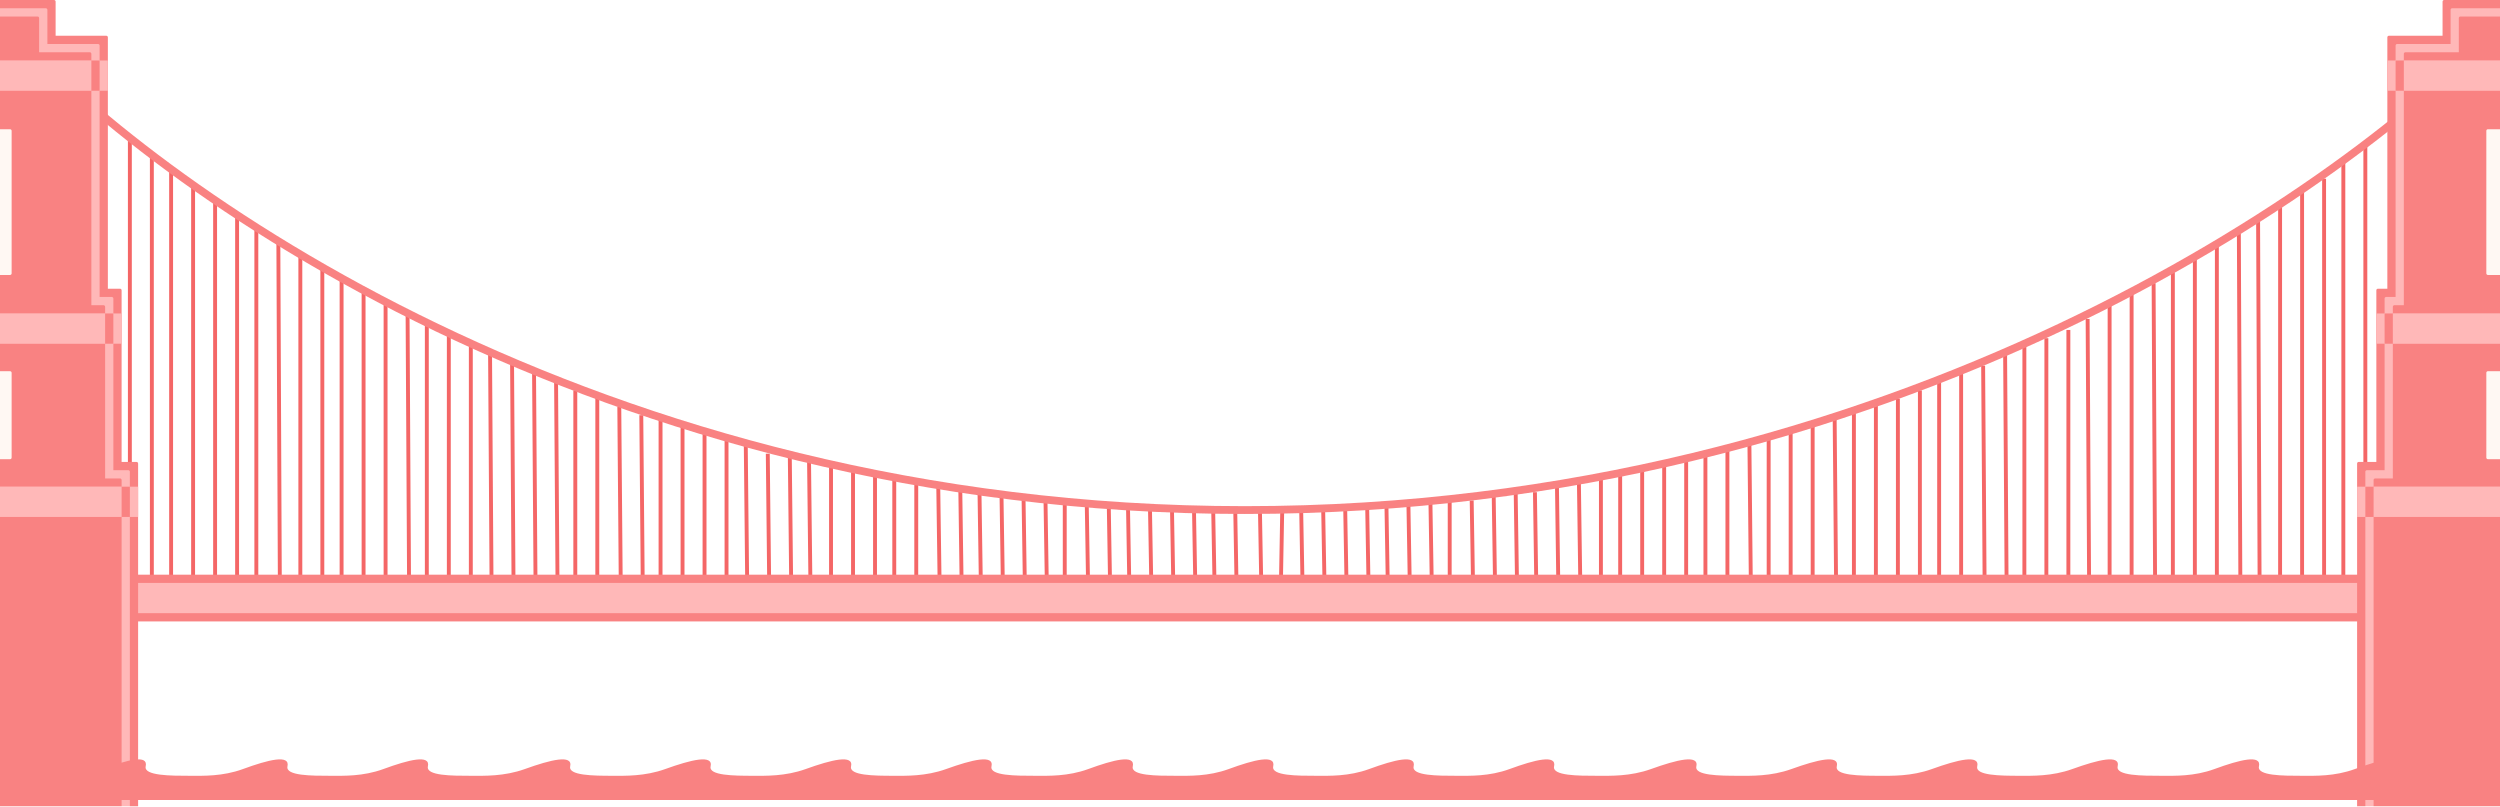
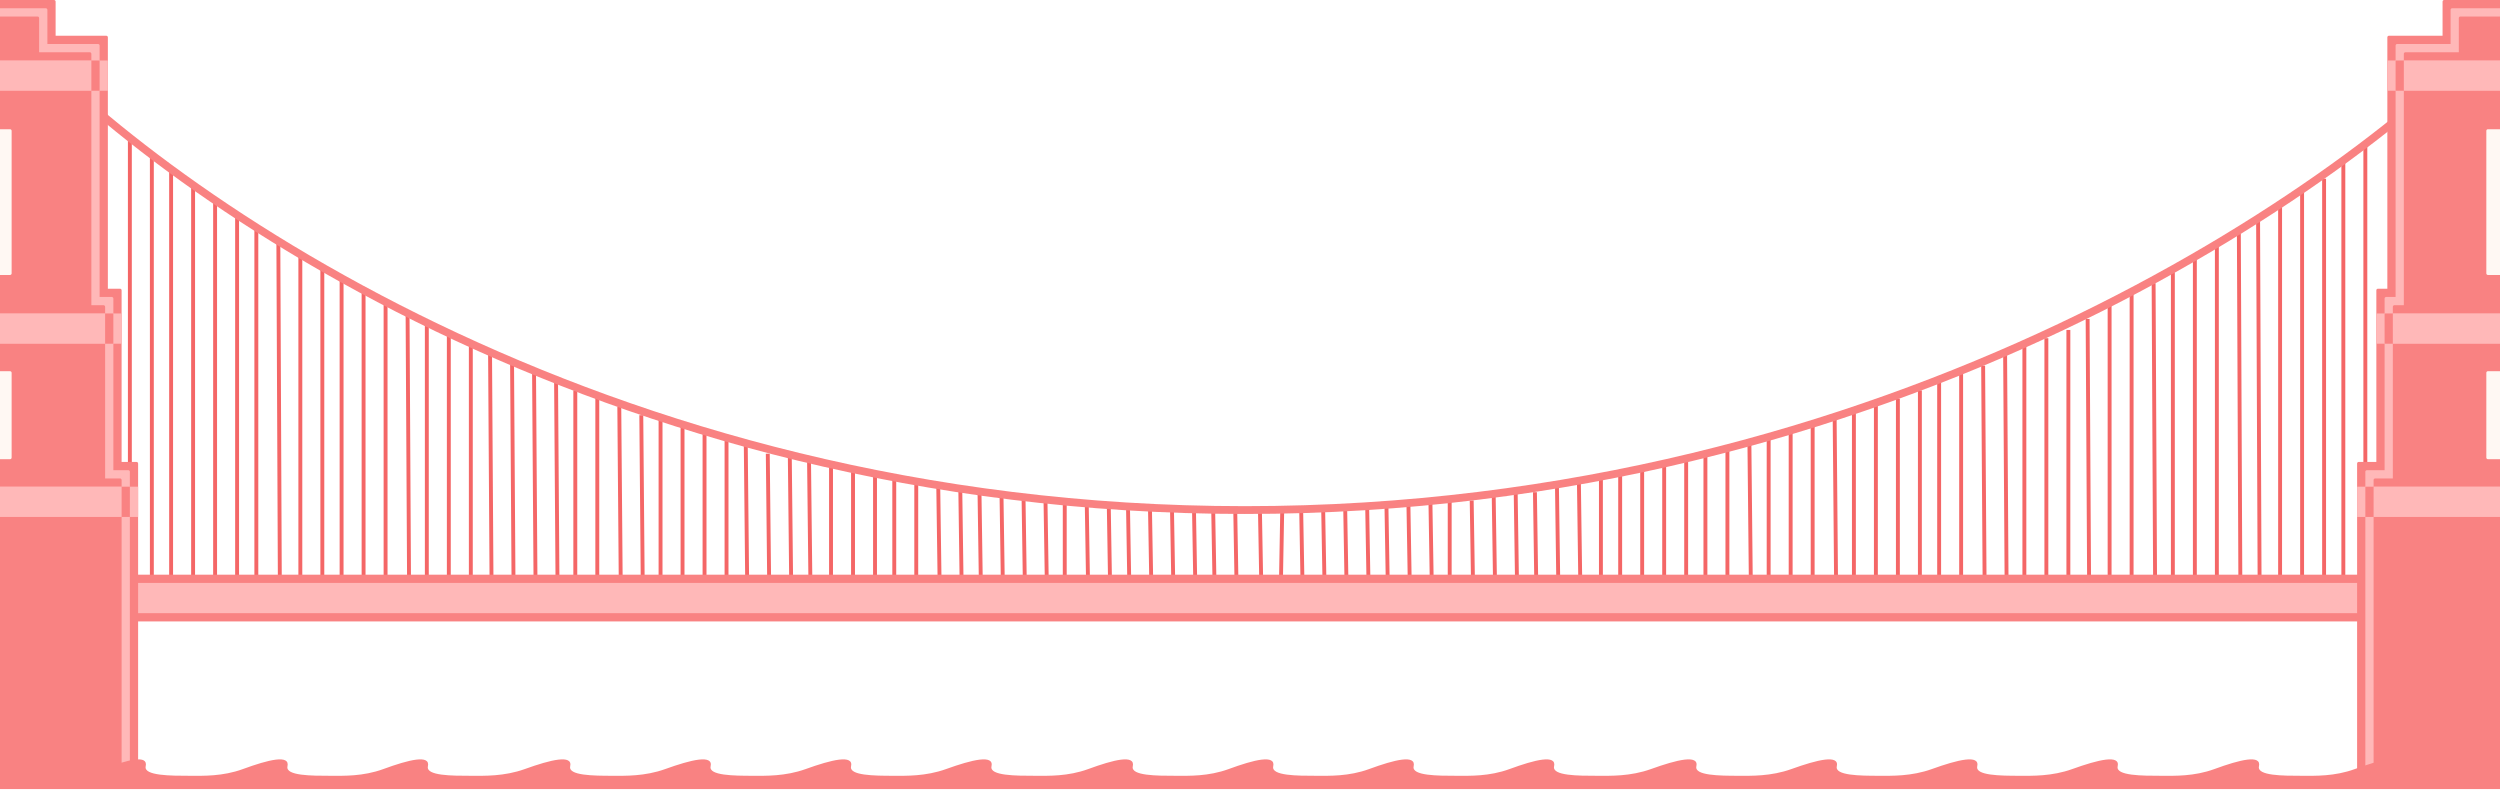
- <svg xmlns="http://www.w3.org/2000/svg" width="1600" height="516" viewBox="0 0 1600 516" fill="none">
-   <mask id="mask0" mask-type="alpha" maskUnits="userSpaceOnUse" x="-2" y="0" width="1603" height="516">
-     <rect x="-2" width="1603" height="516" fill="#C4C4C4" />
+ <svg xmlns="http://www.w3.org/2000/svg" width="1600" height="505" viewBox="0 0 1600 505" fill="none">
+   <mask id="mask0" mask-type="alpha" maskUnits="userSpaceOnUse" x="-2" y="0" width="1603" height="505">
+     <rect x="-2" width="1603" height="505" fill="#C4C4C4" />
  </mask>
  <g mask="url(#mask0)">
    <path d="M287.245 212.934L287.245 383.634" stroke="#F46666" stroke-width="2.5" />
    <path d="M273.168 207.655L273.168 383.634" stroke="#F46666" stroke-width="2.5" />
    <path d="M260.848 200.616L261.848 383.634" stroke="#F46666" stroke-width="2.5" />
    <path d="M246.77 193.576L246.77 383.633" stroke="#F46666" stroke-width="2.5" />
    <path d="M232.692 186.538L232.692 383.634" stroke="#F46666" stroke-width="2.5" />
    <path d="M218.614 177.739L218.614 383.634" stroke="#F46666" stroke-width="2.5" />
    <path d="M206.295 170.699L206.295 383.633" stroke="#F46666" stroke-width="2.5" />
    <path d="M192.217 161.901L192.217 383.634" stroke="#F46666" stroke-width="2.5" />
    <path d="M396.353 260.448L397.353 383.633" stroke="#F46666" stroke-width="2.5" />
    <path d="M382.274 251.65L382.274 383.634" stroke="#F46666" stroke-width="2.5" />
    <path d="M368.195 249.89L368.195 383.634" stroke="#F46666" stroke-width="2.5" />
    <path d="M355.876 242.851L356.876 383.634" stroke="#F46666" stroke-width="2.5" />
    <path d="M341.799 239.331L342.799 383.633" stroke="#F46666" stroke-width="2.5" />
    <path d="M327.721 232.292L328.721 383.633" stroke="#F46666" stroke-width="2.5" />
    <path d="M313.642 227.013L314.642 383.634" stroke="#F46666" stroke-width="2.5" />
    <path d="M301.324 219.973L301.324 383.633" stroke="#F46666" stroke-width="2.5" />
    <path d="M178.138 153.101L179.138 383.633" stroke="#F46666" stroke-width="2.5" />
    <path d="M164.061 146.063L164.061 383.634" stroke="#F46666" stroke-width="2.5" />
    <path d="M151.743 139.023L151.743 383.634" stroke="#F46666" stroke-width="2.5" />
    <path d="M137.663 128.465L137.663 383.634" stroke="#F46666" stroke-width="2.5" />
    <path d="M123.586 119.666L123.586 383.634" stroke="#F46666" stroke-width="2.5" />
    <path d="M109.508 107.347L109.508 383.634" stroke="#F46666" stroke-width="2.5" />
    <path d="M97.188 100.308L97.188 383.633" stroke="#F46666" stroke-width="2.5" />
    <path d="M83.11 87.99L83.11 383.634" stroke="#F46666" stroke-width="2.5" />
    <path d="M505.458 290.365L506.458 383.634" stroke="#F46666" stroke-width="2.5" />
    <path d="M491.381 290.365L492.381 383.634" stroke="#F46666" stroke-width="2.5" />
    <path d="M477.301 285.085L478.301 383.634" stroke="#F46666" stroke-width="2.5" />
    <path d="M464.983 279.806L464.983 383.634" stroke="#F46666" stroke-width="2.5" />
    <path d="M450.906 276.287L450.906 383.634" stroke="#F46666" stroke-width="2.5" />
    <path d="M436.826 272.768L436.826 383.634" stroke="#F46666" stroke-width="2.5" />
    <path d="M422.75 265.728L422.75 383.633" stroke="#F46666" stroke-width="2.5" />
    <path d="M410.43 265.728L411.43 383.633" stroke="#F46666" stroke-width="2.5" />
    <path d="M709.594 322.041L710.594 383.633" stroke="#F46666" stroke-width="2.5" />
    <path d="M695.516 322.041L696.516 383.633" stroke="#F46666" stroke-width="2.5" />
    <path d="M681.436 320.282L681.436 383.634" stroke="#F46666" stroke-width="2.5" />
    <path d="M669.119 320.282L670.119 383.634" stroke="#F46666" stroke-width="2.5" />
    <path d="M655.041 316.762L656.041 383.634" stroke="#F46666" stroke-width="2.5" />
    <path d="M640.962 316.762L641.962 383.634" stroke="#F46666" stroke-width="2.5" />
    <path d="M626.883 315.002L627.883 383.634" stroke="#F46666" stroke-width="2.5" />
    <path d="M614.567 311.482L615.567 383.634" stroke="#F46666" stroke-width="2.5" />
    <path d="M820.606 327.32L819.606 383.633" stroke="#F46666" stroke-width="2.5" />
    <path d="M806.381 327.32L807.381 383.633" stroke="#F46666" stroke-width="2.5" />
    <path d="M790.543 325.561L791.543 383.634" stroke="#F46666" stroke-width="2.5" />
    <path d="M776.466 327.32L777.466 383.633" stroke="#F46666" stroke-width="2.5" />
    <path d="M764.147 325.561L765.147 383.634" stroke="#F46666" stroke-width="2.5" />
    <path d="M750.069 325.561L751.069 383.634" stroke="#F46666" stroke-width="2.5" />
    <path d="M735.99 325.561L736.99 383.634" stroke="#F46666" stroke-width="2.5" />
    <path d="M721.912 323.801L722.912 383.633" stroke="#F46666" stroke-width="2.5" />
    <path d="M600.487 311.482L601.487 383.634" stroke="#F46666" stroke-width="2.5" />
    <path d="M586.408 307.963L586.408 383.634" stroke="#F46666" stroke-width="2.5" />
    <path d="M572.332 304.443L572.332 383.633" stroke="#F46666" stroke-width="2.5" />
    <path d="M560.013 304.443L560.013 383.633" stroke="#F46666" stroke-width="2.5" />
    <path d="M545.934 300.923L545.934 383.633" stroke="#F46666" stroke-width="2.5" />
    <path d="M531.856 297.404L531.856 383.633" stroke="#F46666" stroke-width="2.5" />
    <path d="M517.778 293.885L518.778 383.634" stroke="#F46666" stroke-width="2.5" />
    <path d="M927.807 320.282L927.807 383.634" stroke="#F46666" stroke-width="2.5" />
    <path d="M915.49 322.041L916.49 383.633" stroke="#F46666" stroke-width="2.5" />
    <path d="M901.411 323.801L902.411 383.633" stroke="#F46666" stroke-width="2.5" />
    <path d="M887.333 323.801L888.333 383.633" stroke="#F46666" stroke-width="2.5" />
    <path d="M875.014 325.561L876.014 383.634" stroke="#F46666" stroke-width="2.5" />
    <path d="M860.935 325.561L861.935 383.634" stroke="#F46666" stroke-width="2.5" />
    <path d="M846.858 327.32L847.858 383.633" stroke="#F46666" stroke-width="2.5" />
    <path d="M832.779 327.32L833.779 383.633" stroke="#F46666" stroke-width="2.5" />
    <path d="M1036.91 302.684L1036.91 383.634" stroke="#F46666" stroke-width="2.5" />
    <path d="M1024.59 306.203L1024.59 383.634" stroke="#F46666" stroke-width="2.5" />
    <path d="M1010.52 309.722L1011.52 383.633" stroke="#F46666" stroke-width="2.5" />
    <path d="M996.438 309.722L997.438 383.633" stroke="#F46666" stroke-width="2.5" />
    <path d="M982.36 315.002L983.36 383.634" stroke="#F46666" stroke-width="2.5" />
    <path d="M970.041 315.002L971.041 383.634" stroke="#F46666" stroke-width="2.5" />
    <path d="M955.962 316.762L956.962 383.634" stroke="#F46666" stroke-width="2.5" />
    <path d="M941.884 320.282L942.884 383.634" stroke="#F46666" stroke-width="2.5" />
    <path d="M1079.15 293.885L1079.15 380.114" stroke="#F46666" stroke-width="2.5" />
    <path d="M1065.07 297.404L1065.07 380.114" stroke="#F46666" stroke-width="2.5" />
    <path d="M1050.99 300.923L1050.99 380.113" stroke="#F46666" stroke-width="2.5" />
    <path d="M1309.68 216.454L1309.68 383.634" stroke="#F46666" stroke-width="2.5" />
    <path d="M1323.76 211.174L1323.76 383.633" stroke="#F46666" stroke-width="2.5" />
    <path d="M1336.08 204.135L1337.08 383.634" stroke="#F46666" stroke-width="2.5" />
    <path d="M1350.15 195.337L1350.15 383.634" stroke="#F46666" stroke-width="2.5" />
    <path d="M1364.23 188.297L1364.23 383.633" stroke="#F46666" stroke-width="2.5" />
    <path d="M1378.31 181.258L1379.31 383.633" stroke="#F46666" stroke-width="2.5" />
    <path d="M1390.63 174.219L1390.63 383.634" stroke="#F46666" stroke-width="2.5" />
    <path d="M1404.71 165.42L1404.71 383.634" stroke="#F46666" stroke-width="2.5" />
    <path d="M1200.57 258.689L1200.57 383.634" stroke="#F46666" stroke-width="2.5" />
    <path d="M1214.65 255.17L1214.65 383.634" stroke="#F46666" stroke-width="2.5" />
    <path d="M1228.73 249.89L1228.73 383.634" stroke="#F46666" stroke-width="2.5" />
    <path d="M1241.05 244.61L1241.05 383.633" stroke="#F46666" stroke-width="2.5" />
    <path d="M1255.13 237.572L1255.13 383.634" stroke="#F46666" stroke-width="2.5" />
    <path d="M1269.21 234.052L1270.21 383.634" stroke="#F46666" stroke-width="2.5" />
    <path d="M1283.28 227.013L1284.28 383.634" stroke="#F46666" stroke-width="2.5" />
    <path d="M1295.6 219.973L1295.6 383.633" stroke="#F46666" stroke-width="2.5" />
    <path d="M1418.79 156.621L1418.79 383.634" stroke="#F46666" stroke-width="2.5" />
    <path d="M1432.87 149.582L1433.87 383.634" stroke="#F46666" stroke-width="2.5" />
    <path d="M1445.18 140.783L1446.18 383.634" stroke="#F46666" stroke-width="2.5" />
    <path d="M1459.26 130.224L1459.26 383.633" stroke="#F46666" stroke-width="2.5" />
    <path d="M1473.34 121.425L1473.34 383.633" stroke="#F46666" stroke-width="2.5" />
    <path d="M1487.42 114.386L1487.42 383.634" stroke="#F46666" stroke-width="2.5" />
    <path d="M1499.74 103.827L1499.74 383.633" stroke="#F46666" stroke-width="2.5" />
    <path d="M1513.82 91.509L1513.82 383.634" stroke="#F46666" stroke-width="2.5" />
    <path d="M1091.47 290.365L1091.47 383.634" stroke="#F46666" stroke-width="2.5" />
    <path d="M1105.55 286.846L1105.55 383.634" stroke="#F46666" stroke-width="2.5" />
    <path d="M1119.62 283.325L1120.63 383.633" stroke="#F46666" stroke-width="2.5" />
    <path d="M1131.94 279.806L1131.94 383.634" stroke="#F46666" stroke-width="2.5" />
    <path d="M1146.02 276.287L1146.02 383.634" stroke="#F46666" stroke-width="2.5" />
    <path d="M1160.1 272.768L1160.1 383.634" stroke="#F46666" stroke-width="2.5" />
    <path d="M1174.18 267.488L1175.18 383.634" stroke="#F46666" stroke-width="2.5" />
    <path d="M1186.5 263.969L1186.5 383.634" stroke="#F46666" stroke-width="2.5" />
    <path d="M2.16 7.04C-61.355 130.516 -281.908 377.997 -656 380.114" stroke="#F98282" stroke-width="5" />
    <path d="M3.919 14.958C95.721 118.786 382.801 326.44 796.703 326.44C1210.6 326.44 1505.31 118.786 1600.92 14.958" stroke="#F98282" stroke-width="5" />
    <rect x="-610.245" y="367.795" width="2815.66" height="29.916" fill="#F98282" />
    <rect x="-610.246" y="373.074" width="2815.66" height="19.358" fill="#FFB8B8" />
    <rect x="-89.348" y="295.643" width="177.738" height="358.996" rx="1" fill="#F98282" />
    <rect x="-69.989" y="22.877" width="139.023" height="520.897" rx="1" fill="#F98282" />
    <rect x="-77.03" y="184.777" width="154.861" height="358.996" rx="1" fill="#F98282" />
    <rect width="70.243" height="260.448" rx="1" transform="matrix(-1 0 0 1 35.5972 0)" fill="#F98282" />
    <rect x="-84.07" y="300.923" width="167.18" height="242.85" rx="1" fill="#FFB8B8" />
    <rect x="-64.711" y="28.156" width="128.464" height="487.461" rx="1" fill="#FFB8B8" />
    <rect x="-71.749" y="190.056" width="144.302" height="325.56" rx="1" fill="#FFB8B8" />
    <rect width="59.833" height="251.649" rx="1" transform="matrix(-1 0 0 1 30.3174 5.2793)" fill="#FFB8B8" />
    <rect x="-78.79" y="306.203" width="156.621" height="237.571" rx="1" fill="#F98282" />
    <rect x="-59.431" y="33.436" width="117.906" height="455.785" rx="1" fill="#F98282" />
    <rect x="-66.47" y="195.336" width="133.744" height="293.884" rx="1" fill="#F98282" />
    <rect width="49.274" height="235.811" rx="1" transform="matrix(-1 0 0 1 25.0381 10.5591)" fill="#F98282" />
    <rect x="-77.03" y="200.617" width="154.861" height="19.358" fill="#FFB8B8" />
    <rect x="-71.751" y="200.615" width="144.302" height="19.358" fill="#F98282" />
    <rect x="-66.471" y="200.615" width="133.744" height="19.358" fill="#FFB8B8" />
    <rect x="-69.989" y="38.716" width="139.023" height="19.358" fill="#FFB8B8" />
    <rect x="-64.709" y="38.716" width="128.464" height="19.358" fill="#F98282" />
    <rect x="-59.43" y="38.716" width="117.906" height="19.358" fill="#FFB8B8" />
    <rect x="-89.348" y="311.482" width="177.738" height="19.358" fill="#FFB8B8" />
    <rect x="-84.07" y="311.482" width="167.18" height="19.358" fill="#F98282" />
    <rect x="-78.79" y="311.482" width="156.621" height="19.358" fill="#FFB8B8" />
    <rect x="-6.638" y="82.71" width="14.078" height="93.269" rx="1" fill="#FFF8F3" />
    <rect x="-6.638" y="237.571" width="14.078" height="56.313" rx="1" fill="#FFF8F3" />
    <rect x="1508.54" y="295.643" width="177.738" height="358.996" rx="1" fill="#F98282" />
    <rect x="1527.9" y="22.877" width="139.023" height="520.897" rx="1" fill="#F98282" />
    <rect x="1520.86" y="184.777" width="154.861" height="358.996" rx="1" fill="#F98282" />
    <rect width="70.243" height="260.448" rx="1" transform="matrix(-1 0 0 1 1633.48 0)" fill="#F98282" />
    <rect x="1513.82" y="300.923" width="167.18" height="242.85" rx="1" fill="#FFB8B8" />
    <rect x="1533.18" y="28.156" width="128.464" height="487.461" rx="1" fill="#FFB8B8" />
    <rect x="1526.14" y="190.056" width="144.302" height="325.56" rx="1" fill="#FFB8B8" />
    <rect width="59.833" height="251.649" rx="1" transform="matrix(-1 0 0 1 1628.21 5.2793)" fill="#FFB8B8" />
    <rect x="1519.1" y="306.203" width="156.621" height="237.571" rx="1" fill="#F98282" />
    <rect x="1538.46" y="33.436" width="117.906" height="455.785" rx="1" fill="#F98282" />
    <rect x="1531.42" y="195.336" width="133.744" height="293.884" rx="1" fill="#F98282" />
    <rect width="49.274" height="235.811" rx="1" transform="matrix(-1 0 0 1 1622.92 10.5588)" fill="#F98282" />
    <rect x="1520.86" y="200.617" width="154.861" height="19.358" fill="#FFB8B8" />
    <rect x="1526.14" y="200.615" width="144.302" height="19.358" fill="#F98282" />
    <rect x="1531.42" y="200.615" width="133.744" height="19.358" fill="#FFB8B8" />
    <rect x="1527.9" y="38.716" width="139.023" height="19.358" fill="#FFB8B8" />
    <rect x="1533.18" y="38.716" width="128.464" height="19.358" fill="#F98282" />
    <rect x="1538.46" y="38.716" width="117.906" height="19.358" fill="#FFB8B8" />
    <rect x="1508.54" y="311.482" width="177.738" height="19.358" fill="#FFB8B8" />
    <rect x="1513.82" y="311.482" width="167.18" height="19.358" fill="#F98282" />
    <rect x="1519.1" y="311.482" width="156.621" height="19.358" fill="#FFB8B8" />
    <rect x="1591.25" y="82.71" width="14.078" height="93.269" rx="1" fill="#FFF8F3" />
    <rect x="1591.25" y="237.571" width="14.078" height="56.313" rx="1" fill="#FFF8F3" />
    <path d="M155.461 492.199C142.486 496.961 129.848 496.515 122.045 496.504L121.656 496.504C109.581 496.508 91.891 496.515 93.237 490.48C94.966 482.732 82.002 486.174 65.582 492.199C52.608 496.961 39.97 496.515 32.167 496.504L31.775 496.504C19.719 496.508 2.877 496.515 4.223 490.48C5.952 482.733 -7.876 486.174 -24.296 492.199C-37.432 497.02 -50.222 496.503 -58 496.503V512H2736V496.503L2735.01 496.504C2722.73 496.508 2705.57 496.515 2706.94 490.48C2708.7 482.733 2694.61 486.174 2677.88 492.199C2664.77 496.92 2651.99 496.522 2644.03 496.504C2631.85 496.503 2615.73 496.335 2617.06 490.48C2618.82 482.733 2604.73 486.174 2588 492.199C2574.89 496.92 2562.12 496.522 2554.15 496.504C2541.97 496.503 2525.85 496.335 2527.18 490.48C2528.94 482.733 2514.85 486.174 2498.12 492.199C2484.9 496.961 2472.02 496.515 2464.07 496.504L2463.67 496.504C2451.61 496.508 2434.77 496.515 2436.12 490.48C2437.85 482.733 2424.02 486.174 2407.6 492.199C2394.62 496.961 2381.99 496.515 2374.18 496.504L2373.79 496.504C2361.74 496.508 2344.89 496.515 2346.24 490.48C2347.97 482.733 2334.14 486.174 2317.72 492.199C2304.75 496.961 2292.11 496.515 2284.31 496.504L2283.91 496.504C2271.86 496.508 2255.02 496.515 2256.36 490.48C2258.09 482.733 2244.26 486.174 2227.84 492.199C2214.87 496.961 2202.23 496.515 2194.43 496.504L2194.04 496.504C2181.98 496.508 2165.14 496.515 2166.48 490.48C2168.21 482.733 2154.38 486.174 2137.96 492.199C2125 496.956 2112.38 496.516 2104.57 496.504L2104.14 496.504C2091.85 496.508 2074.69 496.515 2076.06 490.48C2077.82 482.733 2063.73 486.174 2047 492.199C2033.89 496.92 2021.12 496.522 2013.15 496.504C2000.97 496.503 1984.85 496.335 1986.18 490.48C1987.95 482.733 1973.85 486.174 1957.12 492.199C1944.01 496.92 1931.24 496.522 1923.27 496.504C1911.09 496.503 1894.98 496.335 1896.31 490.48C1898.07 482.733 1883.98 486.174 1867.24 492.199C1854.13 496.92 1841.36 496.522 1833.4 496.504C1821.21 496.503 1805.1 496.335 1806.43 490.48C1808.19 482.733 1794.1 486.174 1777.37 492.199C1764.14 496.961 1751.26 496.515 1743.31 496.504L1742.92 496.504C1730.86 496.508 1714.02 496.515 1715.36 490.48C1717.09 482.733 1703.27 486.174 1686.85 492.199C1673.87 496.961 1661.23 496.515 1653.43 496.504L1653.04 496.504C1640.98 496.508 1624.14 496.515 1625.49 490.48C1627.21 482.733 1613.39 486.174 1596.97 492.199C1583.99 496.961 1571.36 496.515 1563.55 496.504L1563.16 496.504C1551.1 496.508 1534.26 496.515 1535.61 490.48C1537.34 482.733 1523.51 486.174 1507.09 492.199C1494.11 496.961 1481.48 496.515 1473.67 496.504L1473.28 496.504C1461.23 496.508 1444.38 496.515 1445.73 490.48C1447.46 482.733 1433.63 486.174 1417.21 492.199C1404.25 496.956 1391.62 496.516 1383.82 496.504L1383.39 496.504C1371.1 496.508 1353.94 496.515 1355.31 490.48C1357.07 482.733 1342.98 486.174 1326.25 492.199C1313.14 496.92 1300.37 496.522 1292.4 496.504C1280.22 496.503 1264.1 496.335 1265.43 490.48C1267.19 482.733 1253.1 486.174 1236.37 492.199C1223.26 496.92 1210.49 496.522 1202.52 496.504C1190.34 496.503 1174.22 496.335 1175.55 490.48C1177.31 482.733 1163.22 486.174 1146.49 492.199C1133.38 496.92 1120.61 496.522 1112.64 496.504C1100.46 496.503 1084.34 496.335 1085.67 490.48C1087.44 482.733 1073.35 486.174 1056.61 492.199C1043.39 496.961 1030.51 496.515 1022.56 496.504L1022.16 496.504C1010.11 496.508 993.265 496.515 994.611 490.48C996.34 482.733 982.512 486.174 966.092 492.199C953.117 496.961 940.48 496.515 932.677 496.504L932.285 496.504C920.229 496.508 903.387 496.515 904.733 490.48C906.461 482.733 892.634 486.174 876.214 492.199C863.239 496.961 850.602 496.515 842.799 496.504L842.407 496.504C830.351 496.508 813.509 496.515 814.855 490.48C816.583 482.733 802.756 486.174 786.336 492.199C773.361 496.961 760.724 496.515 752.92 496.504L752.529 496.504C740.473 496.508 723.63 496.515 724.977 490.48C726.705 482.733 712.878 486.174 696.458 492.199C683.495 496.956 670.868 496.516 663.063 496.504L662.632 496.504C650.347 496.508 633.183 496.515 634.555 490.48C636.317 482.733 622.226 486.174 605.493 492.199C592.384 496.92 579.612 496.522 571.645 496.504C559.463 496.503 543.346 496.335 544.677 490.48C546.439 482.733 532.348 486.174 515.615 492.199C502.505 496.92 489.734 496.522 481.767 496.504C469.585 496.503 453.468 496.335 454.799 490.48C456.561 482.733 442.47 486.174 425.737 492.199C412.627 496.92 399.856 496.522 391.888 496.504C379.707 496.503 363.59 496.335 364.921 490.48C366.682 482.733 352.592 486.174 335.859 492.199C322.636 496.961 309.758 496.515 301.806 496.504L301.41 496.504C289.354 496.508 272.511 496.515 273.858 490.48C275.586 482.733 261.759 486.174 245.339 492.199C232.364 496.961 219.727 496.515 211.923 496.504L211.532 496.504C199.475 496.508 182.633 496.515 183.98 490.48C185.708 482.733 171.881 486.174 155.461 492.199Z" fill="#F98282" />
  </g>
</svg>
